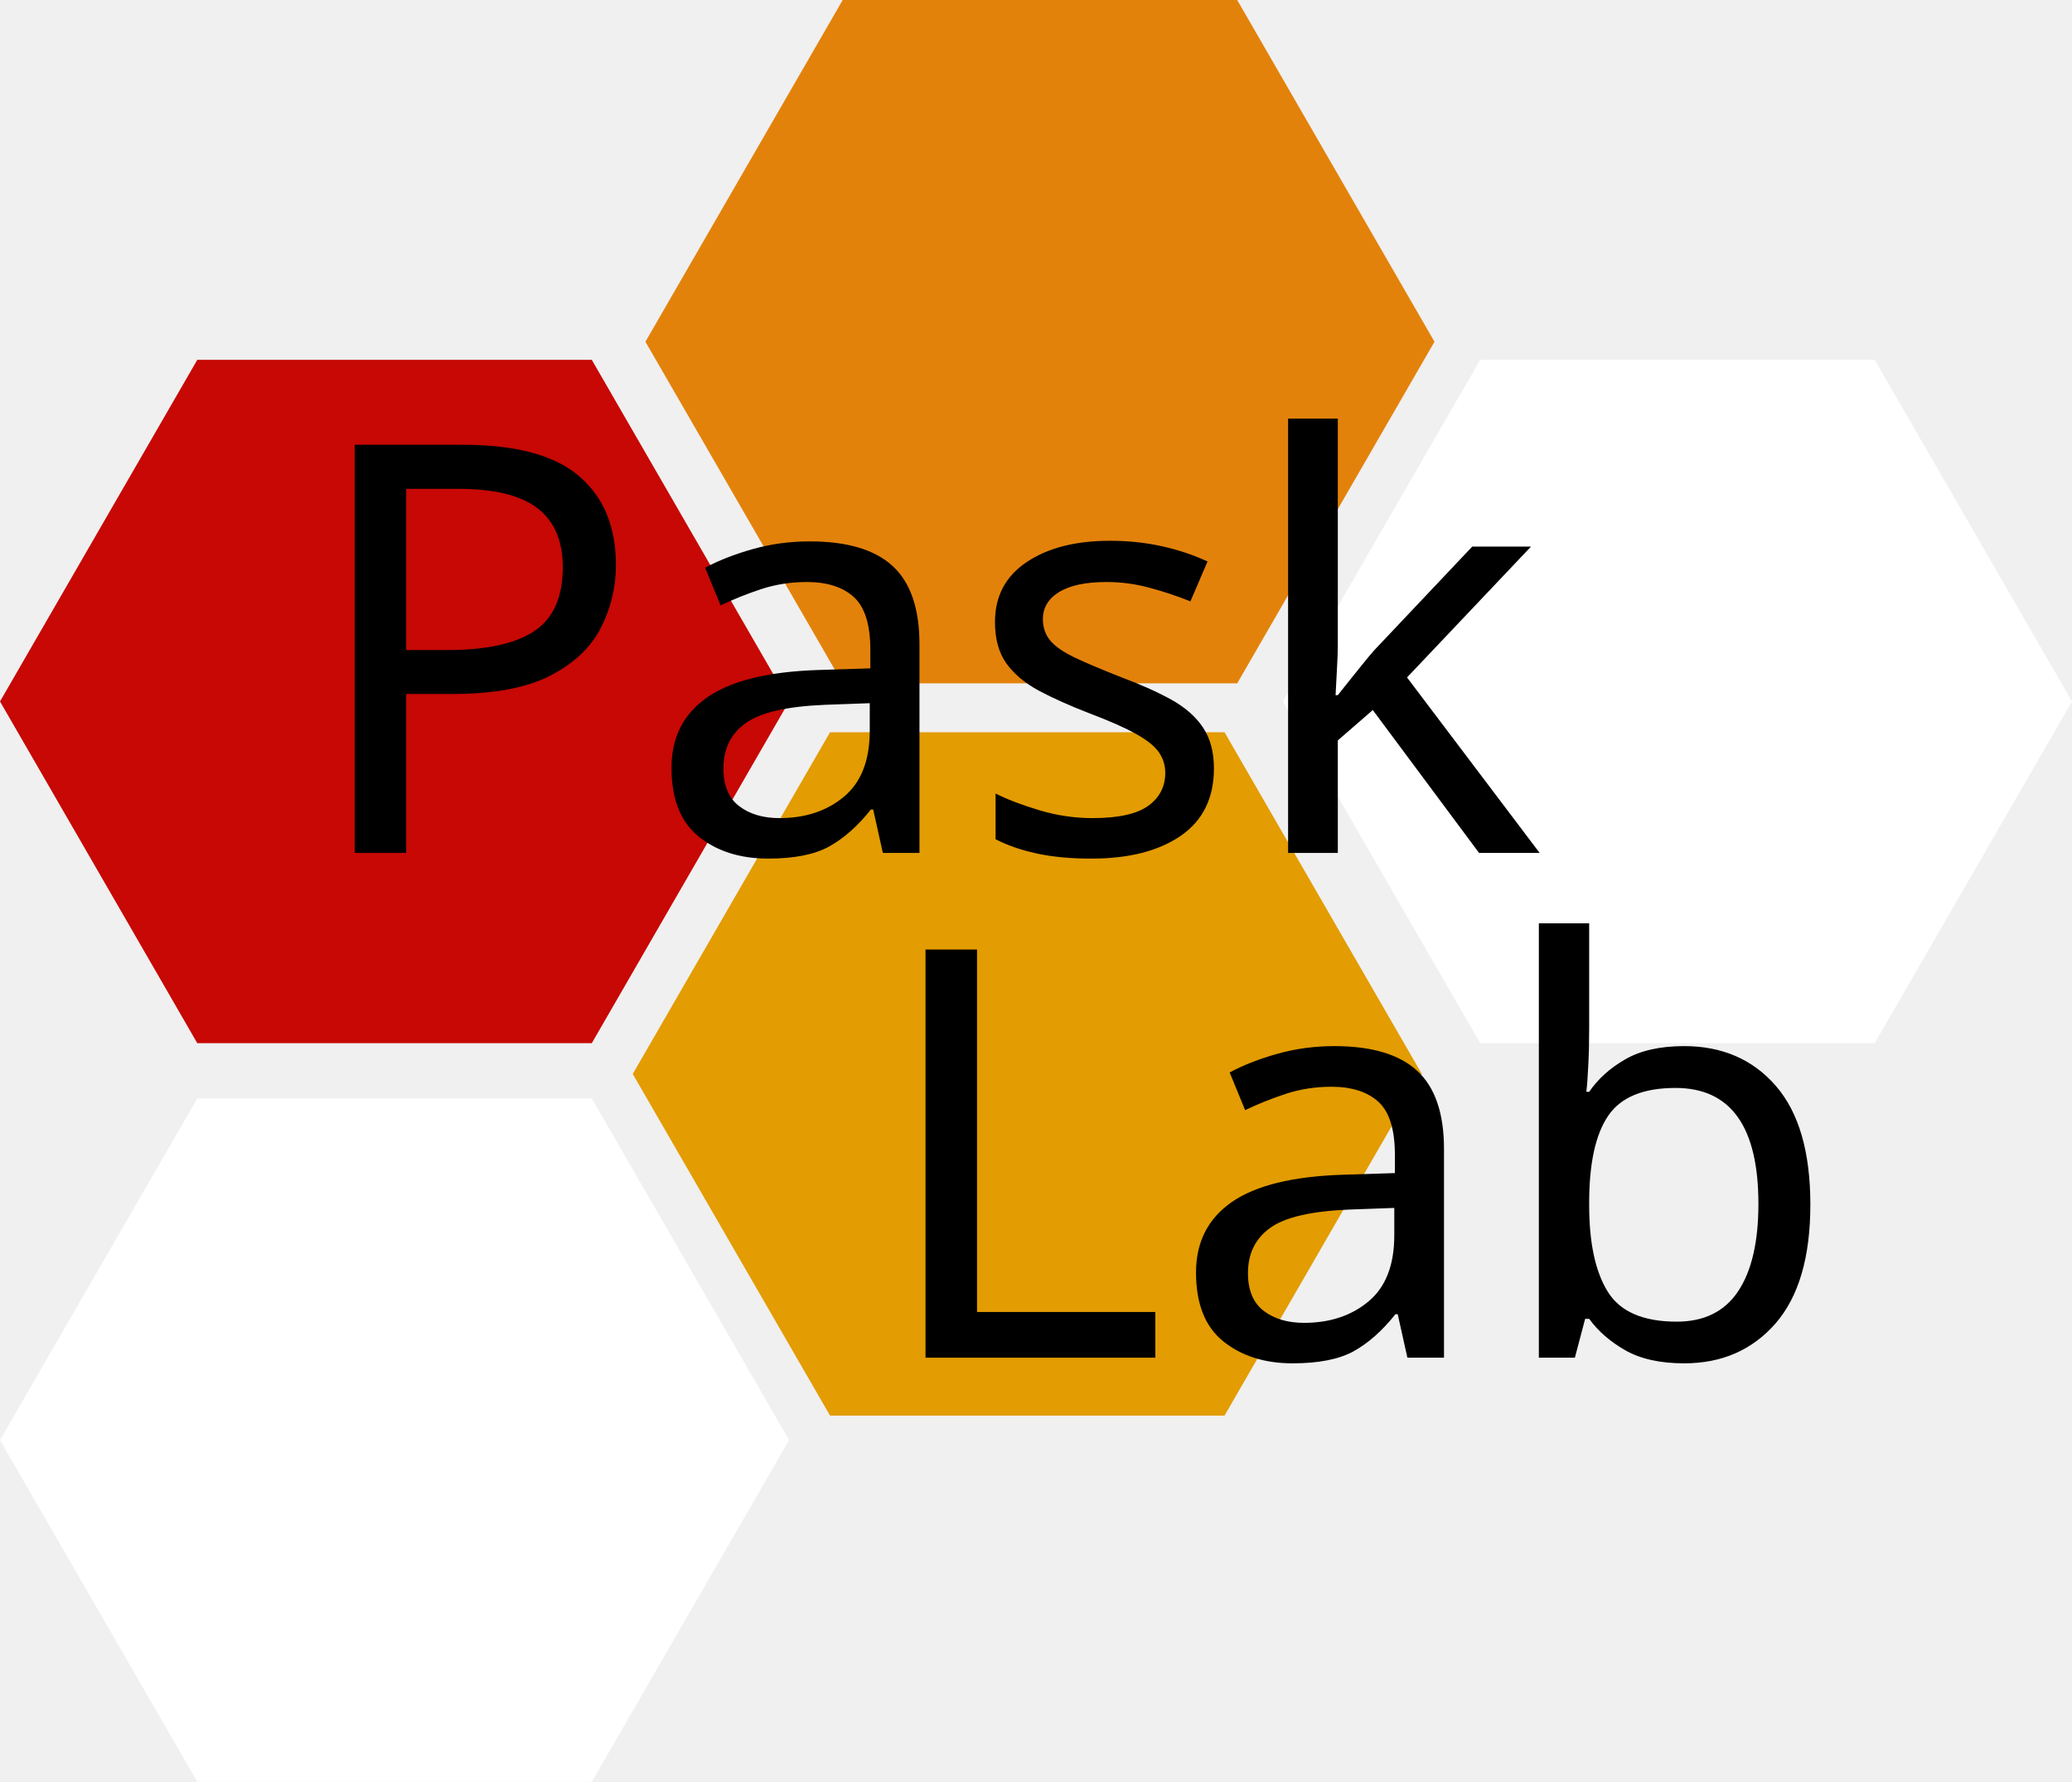
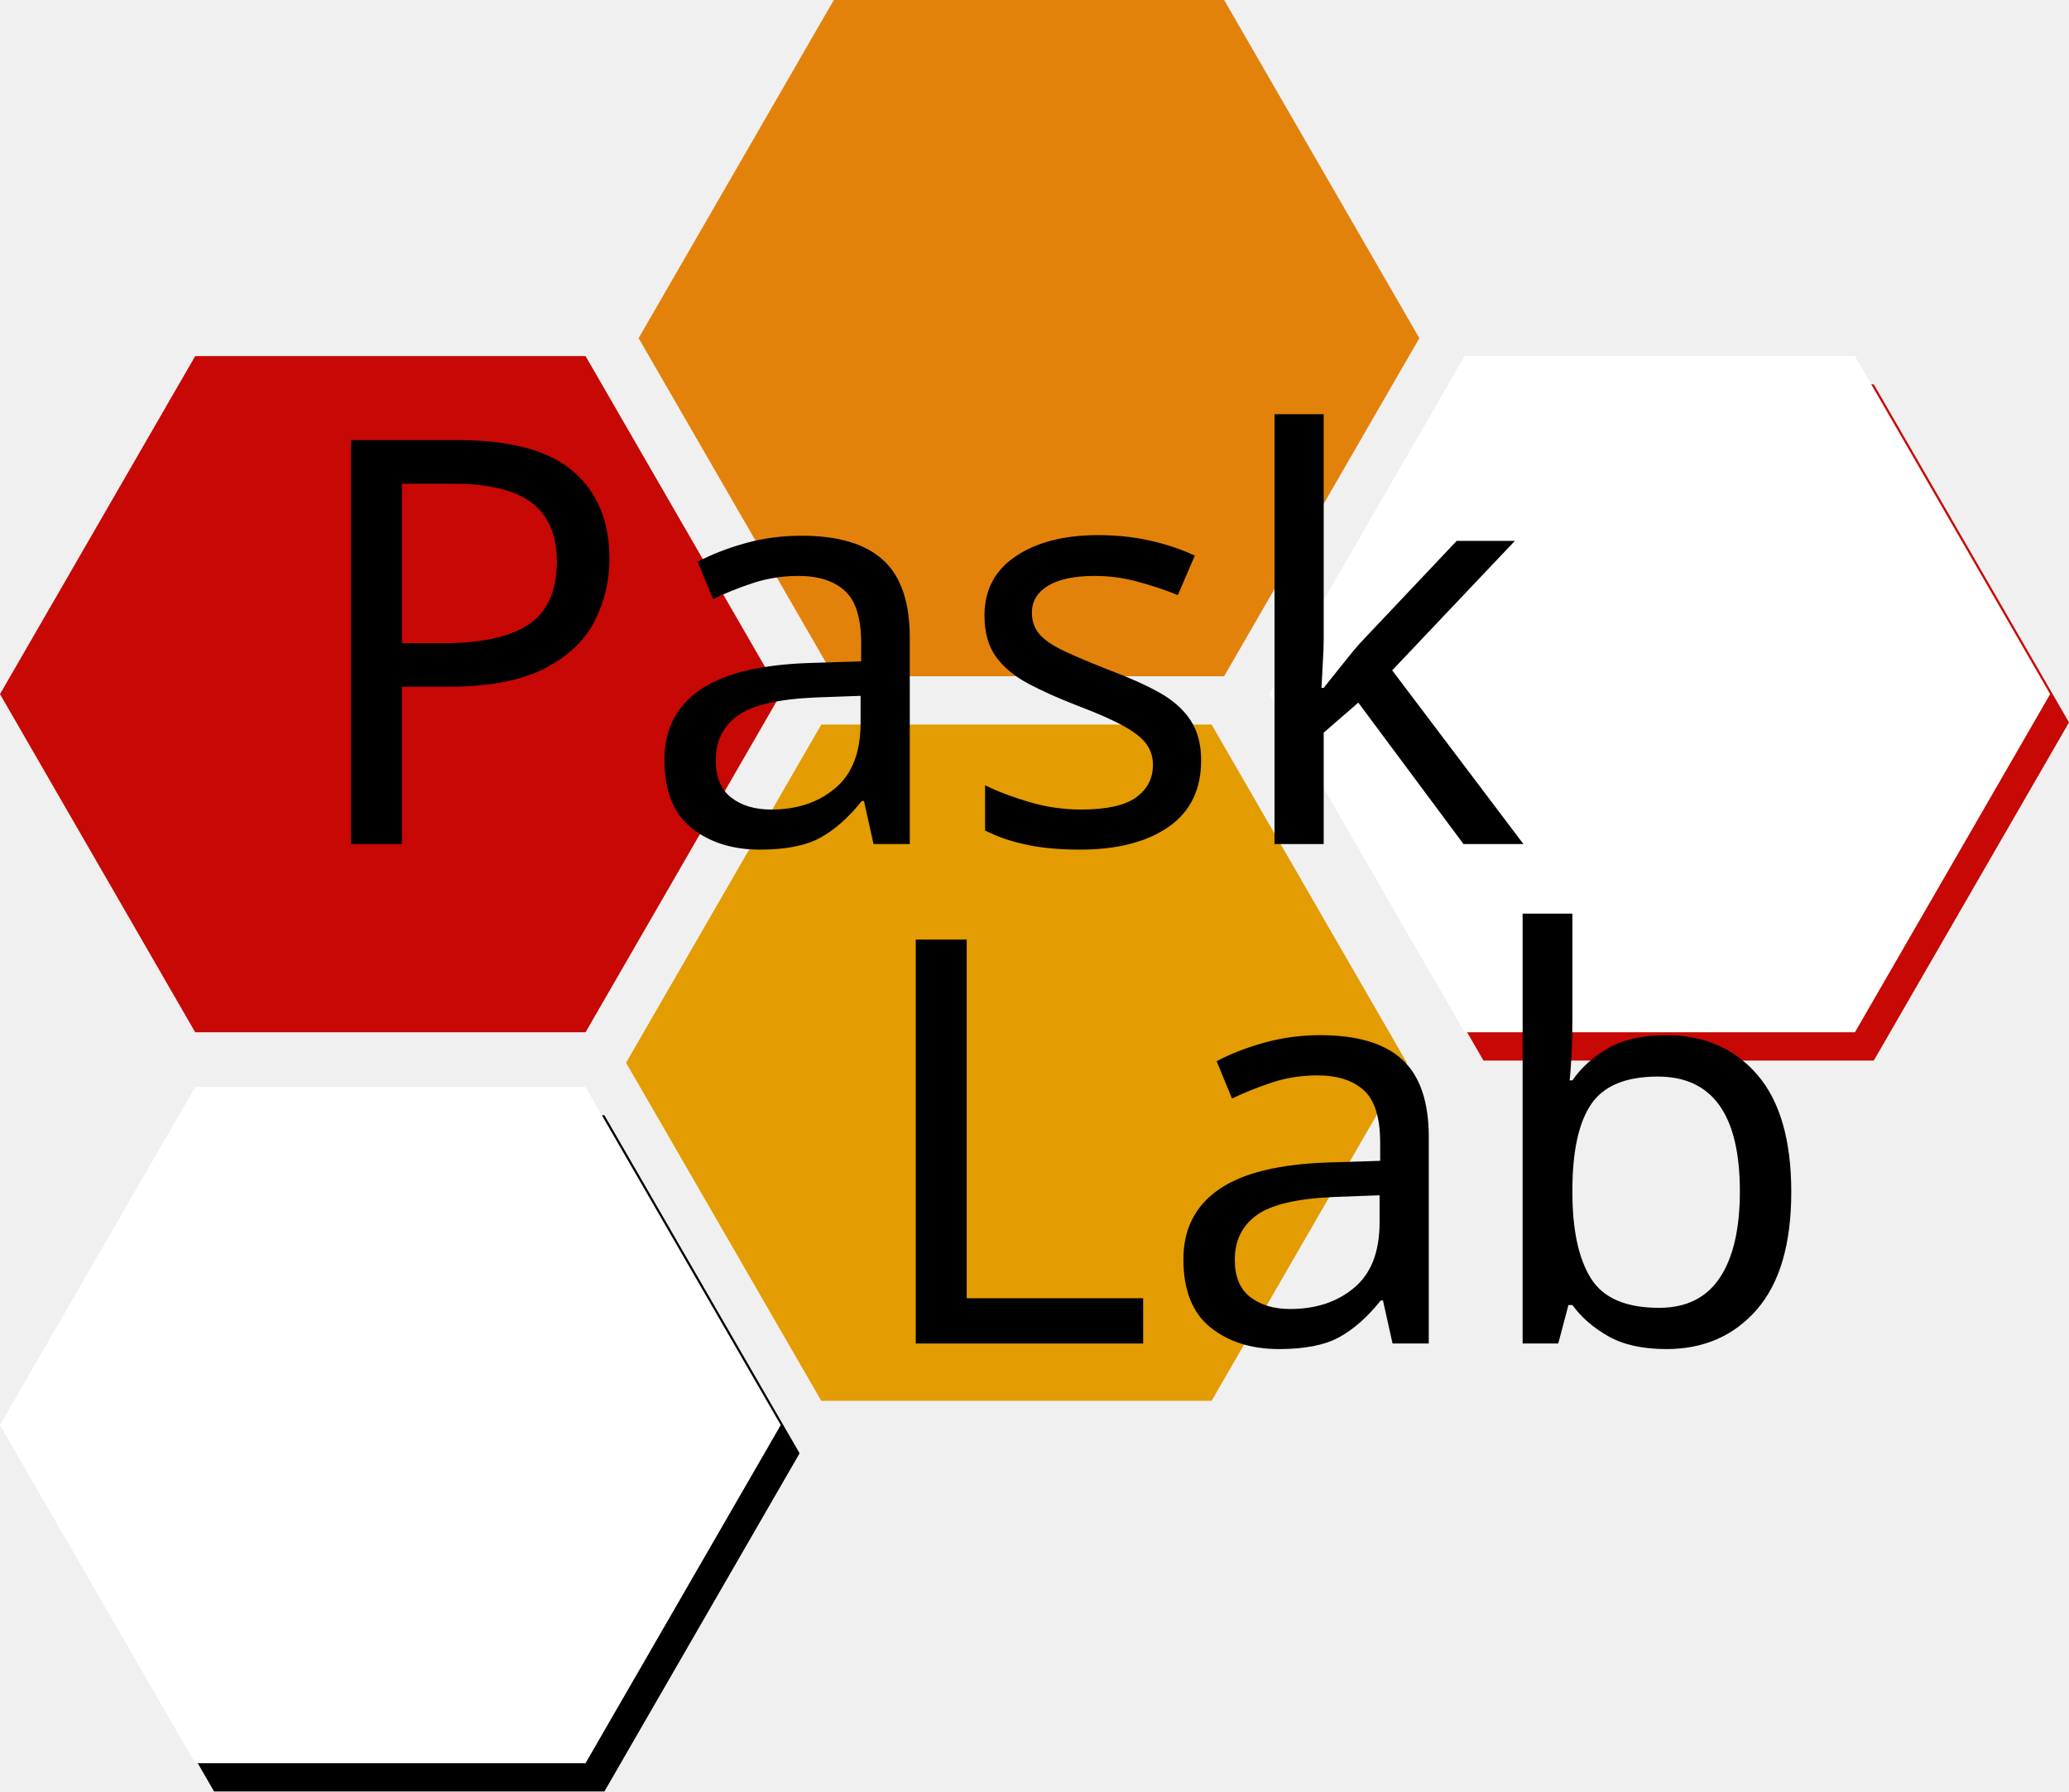
- <svg xmlns="http://www.w3.org/2000/svg" viewBox="0 0 217.5 187.03">
+ <svg xmlns="http://www.w3.org/2000/svg" viewBox="0 0 219.5 190.03">
  <defs>
-     <style>.cls-1{fill:#c70804;}.cls-2{fill:#e39c01;}.cls-3{fill:#fff;}.cls-4{fill:#e3820b;}.cls-5{font-size:60px;font-family:Poppins-Medium, Poppins;font-weight:500;}</style>
+     <style>.cls-1{isolation:isolate;}.cls-2{fill:#c70804;}.cls-3{fill:#e39c01;}.cls-4{mix-blend-mode:multiply;}.cls-5{fill:#fff;}.cls-6{fill:#e3820b;}.cls-7{font-size:60px;font-family:Poppins-Medium, Poppins;font-weight:500;}</style>
  </defs>
-   <g id="Layer_2" data-name="Layer 2">
-     <g id="Layer_1-2" data-name="Layer 1">
-       <polygon class="cls-1" points="62.12 37.77 20.71 37.77 0 73.63 20.71 109.5 62.12 109.5 82.83 73.63 62.12 37.77" />
-       <polygon class="cls-2" points="128.54 76.86 87.13 76.86 66.42 112.73 87.13 148.59 128.54 148.59 149.25 112.73 128.54 76.86" />
-       <polygon class="cls-3" points="62.12 115.3 20.71 115.3 0 151.16 20.71 187.03 62.12 187.03 82.83 151.16 62.12 115.3" />
-       <polygon class="cls-3" points="196.79 37.77 155.38 37.77 134.67 73.63 155.38 109.5 196.79 109.5 217.5 73.63 196.79 37.77" />
-       <polygon class="cls-4" points="129.87 0 88.46 0 67.75 35.87 88.46 71.73 129.87 71.73 150.58 35.87 129.87 0" />
-       <text class="cls-5" transform="translate(31.42 89.53)">Pask</text>
-       <text class="cls-5" transform="translate(91.34 142.51)">Lab</text>
+   <g class="cls-1">
+     <g id="Layer_2" data-name="Layer 2">
+       <g id="Layer_1-2" data-name="Layer 1">
+         <polygon class="cls-2" points="62.12 37.77 20.71 37.77 0 73.63 20.71 109.5 62.12 109.5 82.83 73.63 62.12 37.77" />
+         <polygon class="cls-3" points="128.54 76.86 87.13 76.86 66.42 112.73 87.13 148.59 128.54 148.59 149.25 112.73 128.54 76.86" />
+         <g class="cls-4">
+           <polygon points="64.12 118.3 22.71 118.3 2 154.16 22.71 190.03 64.12 190.03 84.83 154.16 64.12 118.3" />
+         </g>
+         <polygon class="cls-5" points="62.12 115.3 20.71 115.3 0 151.16 20.71 187.03 62.12 187.03 82.83 151.16 62.12 115.3" />
+         <polygon class="cls-2" points="198.79 40.77 157.38 40.77 136.67 76.63 157.38 112.5 198.79 112.5 219.5 76.63 198.79 40.77" />
+         <polygon class="cls-5" points="196.79 37.77 155.38 37.77 134.67 73.63 155.38 109.5 196.79 109.5 217.5 73.63 196.79 37.77" />
+         <polygon class="cls-6" points="129.87 0 88.46 0 67.75 35.87 88.46 71.73 129.87 71.73 150.58 35.87 129.87 0" />
+         <text class="cls-7" transform="translate(31.42 89.53)">Pask</text>
+         <text class="cls-7" transform="translate(91.34 142.51)">Lab</text>
+       </g>
    </g>
  </g>
</svg>
